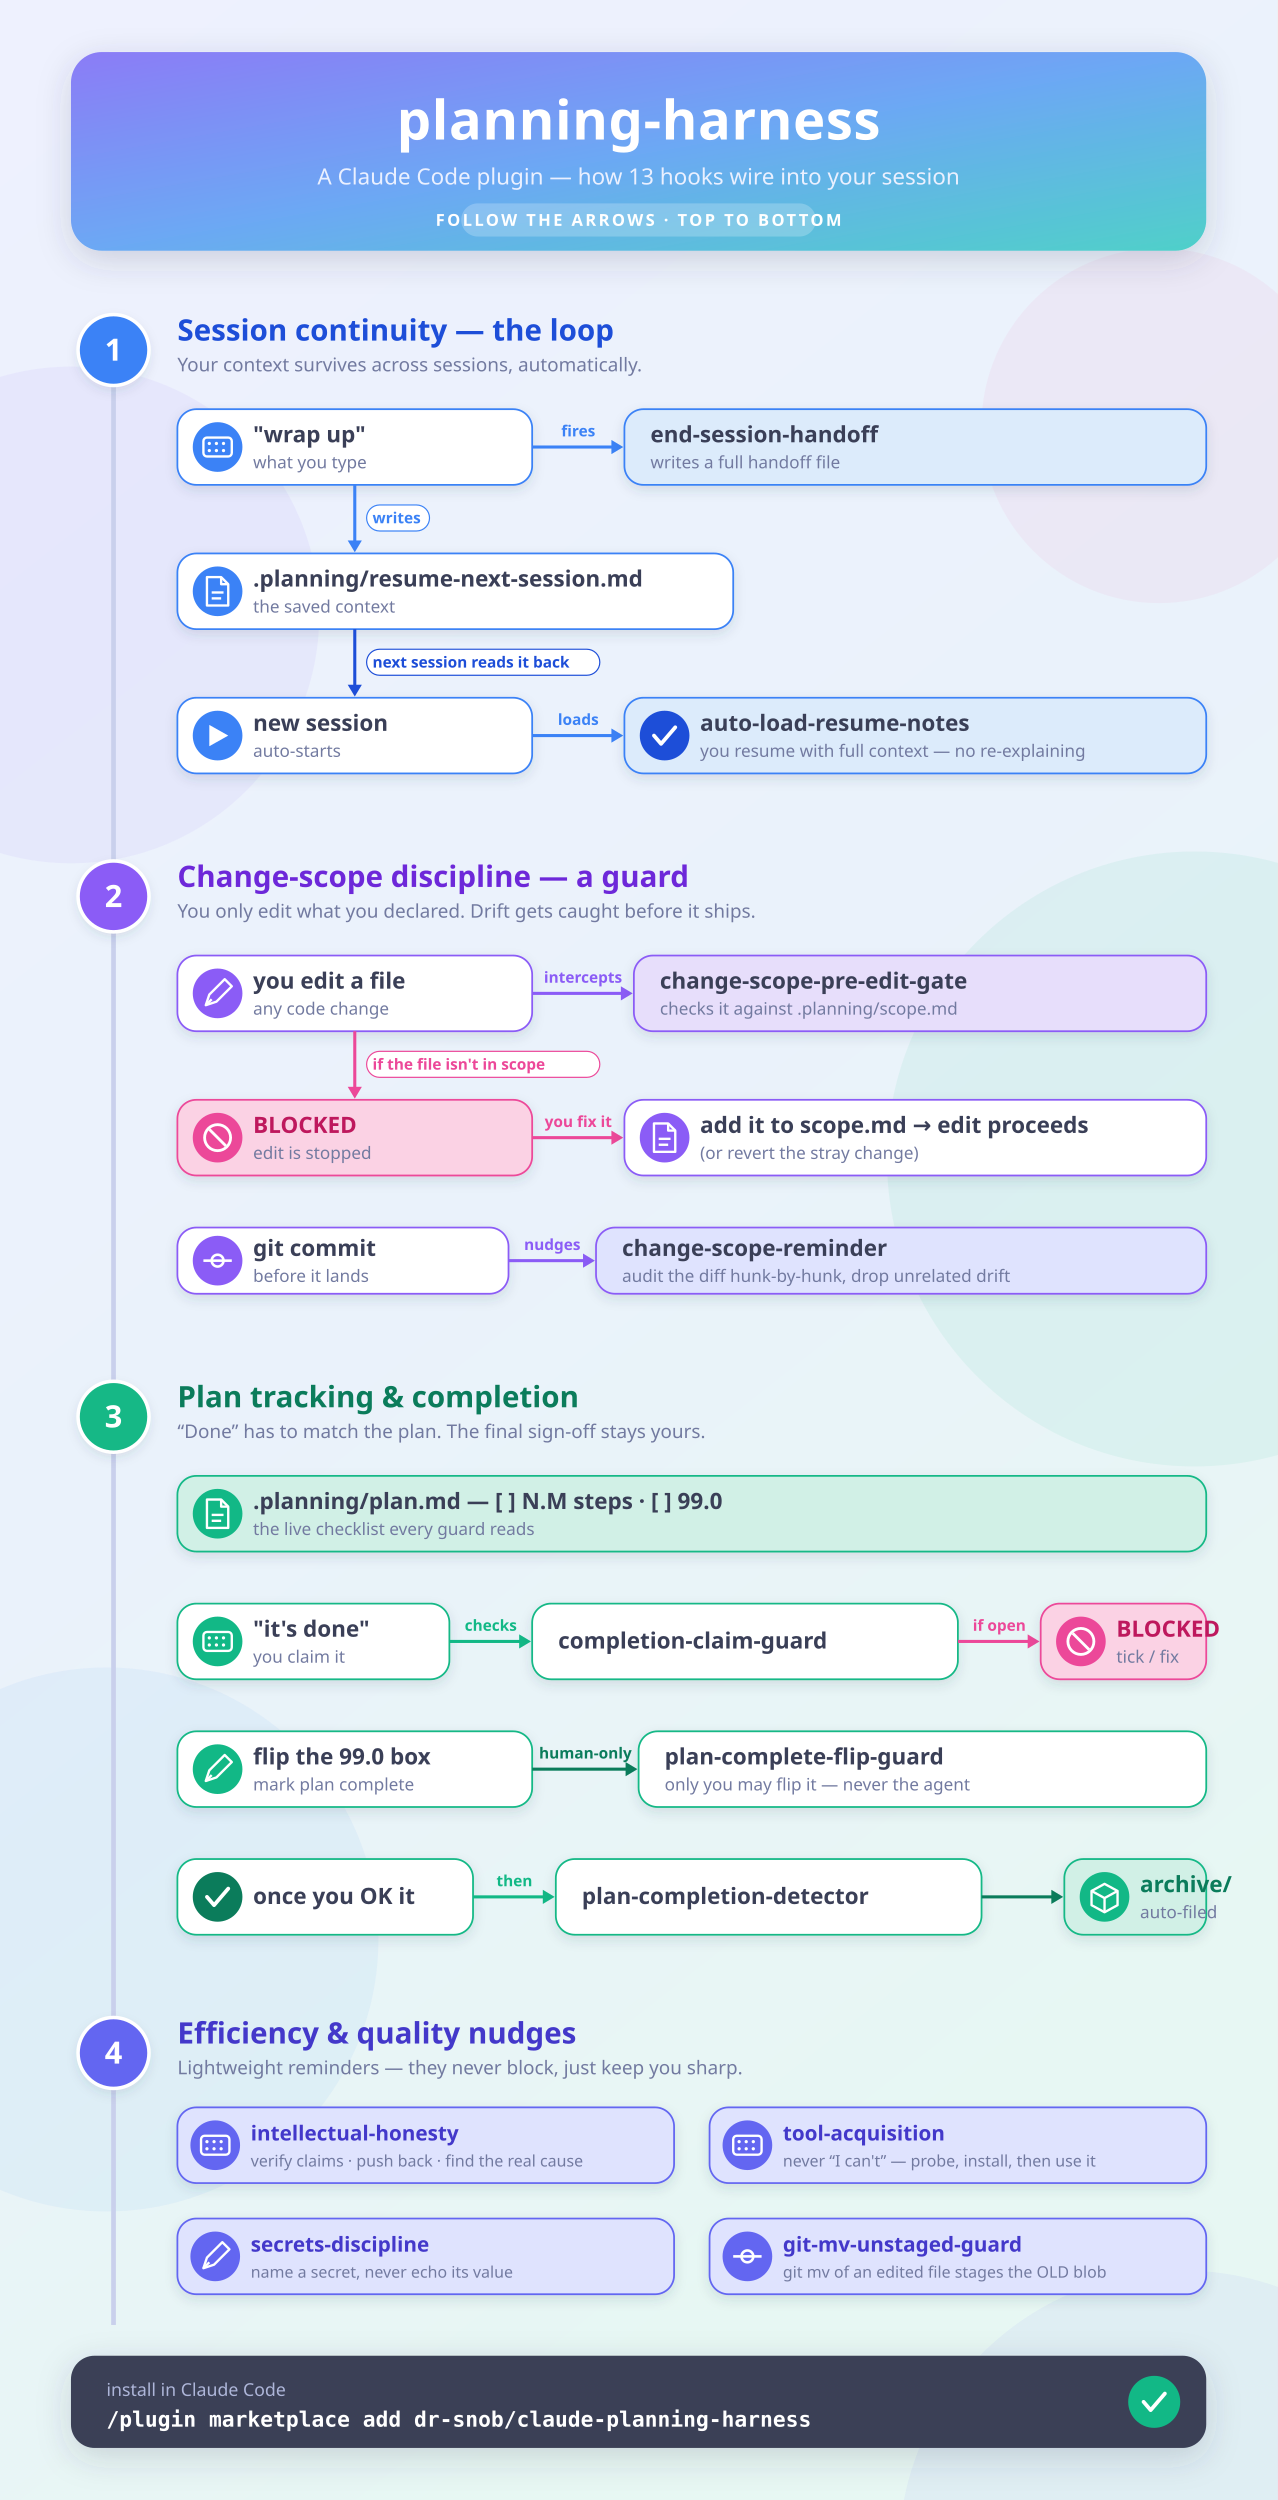
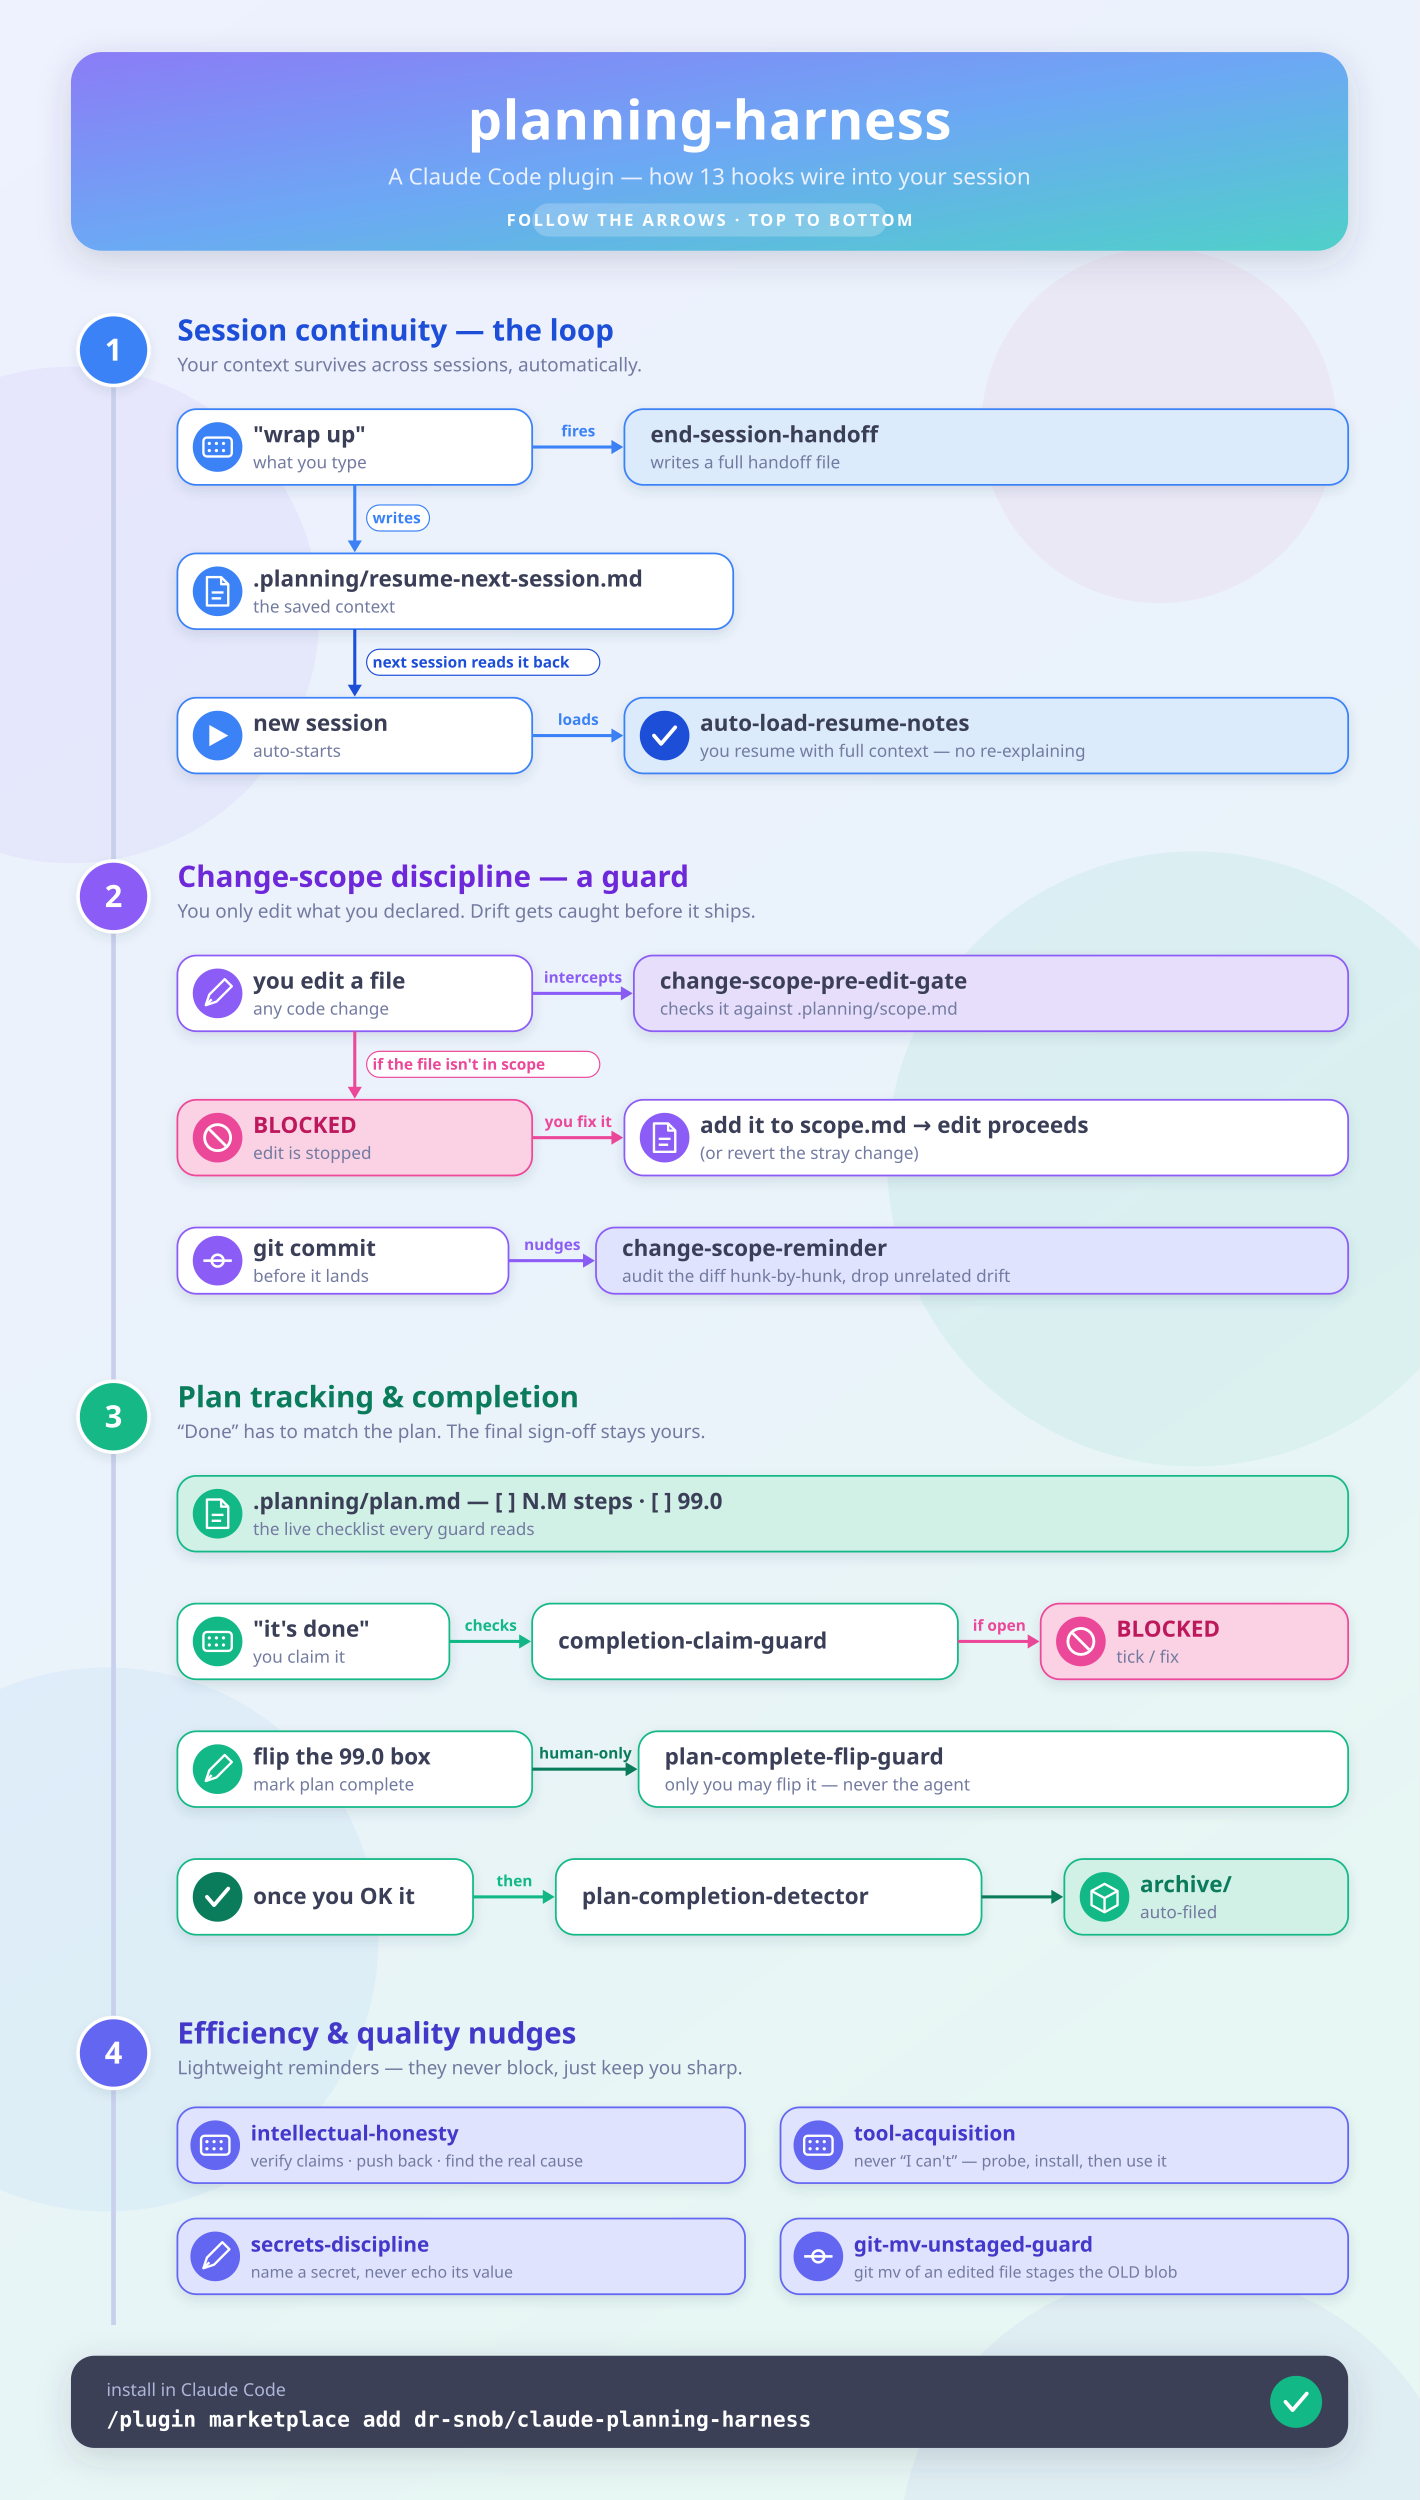
- <svg xmlns="http://www.w3.org/2000/svg" width="1080" height="2114" viewBox="0 0 1080 2114" font-family="Verdana, Geneva, sans-serif">
+ <svg xmlns="http://www.w3.org/2000/svg" width="1200" height="2114" viewBox="0 0 1200 2114" font-family="Verdana, Geneva, sans-serif">
  <defs>
    <linearGradient id="bg" x1="0" y1="0" x2="0.4" y2="1">
      <stop offset="0" stop-color="#EEF1FE" />
      <stop offset="0.55" stop-color="#EAF2FB" />
      <stop offset="1" stop-color="#E7F7F3" />
    </linearGradient>
    <linearGradient id="hdr" x1="0" y1="0" x2="1" y2="1">
      <stop offset="0" stop-color="#8B7CF6" />
      <stop offset="0.5" stop-color="#6CA8F4" />
      <stop offset="1" stop-color="#4FD0C9" />
    </linearGradient>
    <filter id="sh" x="-20%" y="-20%" width="140%" height="160%">
      <feDropShadow dx="0" dy="4" stdDeviation="5" flood-color="#3A3F57" flood-opacity="0.13" />
    </filter>
    <filter id="shx" x="-40%" y="-40%" width="180%" height="200%">
      <feDropShadow dx="0" dy="8" stdDeviation="14" flood-color="#3A3F57" flood-opacity="0.18" />
    </filter>
  </defs>
-   <rect width="1080" height="2114" fill="url(#bg)" />
+   <rect width="1200" height="2114" fill="url(#bg)" />
  <circle cx="60" cy="520" r="210" fill="#8B5CF6" opacity="0.07" />
  <circle cx="1010" cy="980" r="260" fill="#12B886" opacity="0.07" />
  <circle cx="90" cy="1640" r="230" fill="#3B82F6" opacity="0.06" />
  <circle cx="1000" cy="2160" r="240" fill="#6366F1" opacity="0.07" />
  <circle cx="980" cy="360" r="150" fill="#EC4899" opacity="0.06" />
-   <rect x="60" y="44" width="960" height="168" rx="26" fill="url(#hdr)" filter="url(#shx)" />
-   <text x="540.0" y="118" font-size="46" font-weight="800" fill="#fff" text-anchor="middle" letter-spacing="0.5">planning-harness</text>
-   <text x="540.0" y="156" font-size="19" fill="#EAF0FF" text-anchor="middle">A Claude Code plugin — how 13 hooks wire into your session</text>
-   <rect x="390.0" y="172" width="300" height="28" rx="14" fill="#ffffff" opacity="0.22" />
-   <text x="540.0" y="191" font-size="14" font-weight="700" fill="#fff" text-anchor="middle" letter-spacing="2">FOLLOW THE ARROWS  ·  TOP TO BOTTOM</text>
+   <rect x="60" y="44" width="1080" height="168" rx="26" fill="url(#hdr)" filter="url(#shx)" />
+   <text x="600.0" y="118" font-size="46" font-weight="800" fill="#fff" text-anchor="middle" letter-spacing="0.5">planning-harness</text>
+   <text x="600.0" y="156" font-size="19" fill="#EAF0FF" text-anchor="middle">A Claude Code plugin — how 13 hooks wire into your session</text>
+   <rect x="450.0" y="172" width="300" height="28" rx="14" fill="#ffffff" opacity="0.22" />
+   <text x="600.0" y="191" font-size="14" font-weight="700" fill="#fff" text-anchor="middle" letter-spacing="2">FOLLOW THE ARROWS  ·  TOP TO BOTTOM</text>
  <line x1="96" y1="268" x2="96" y2="1966" stroke="#C9D0EC" stroke-width="4" />
  <circle cx="96" cy="296" r="30" fill="#3B82F6" filter="url(#sh)" />
  <circle cx="96" cy="296" r="30" fill="none" stroke="#fff" stroke-width="3" />
  <text x="96" y="305" font-size="26" font-weight="800" fill="#fff" text-anchor="middle">1</text>
  <text x="150" y="288" font-size="25" font-weight="800" fill="#1D4ED8">Session continuity — the loop</text>
  <text x="150" y="314" font-size="16" fill="#727aa0">Your context survives across sessions, automatically.</text>
  <rect x="150" y="346" width="300" height="64" rx="16" fill="#fff" stroke="#3B82F6" stroke-width="1.5" filter="url(#sh)" />
  <circle cx="184" cy="378.0" r="21" fill="#3B82F6" />
  <rect x="172" y="370.0" width="24" height="16" rx="3" fill="none" stroke="#fff" stroke-width="2" />
  <circle cx="177" cy="375.0" r="1.4" fill="#fff" />
  <circle cx="177" cy="381.0" r="1.4" fill="#fff" />
  <circle cx="183" cy="375.0" r="1.4" fill="#fff" />
  <circle cx="183" cy="381.0" r="1.4" fill="#fff" />
  <circle cx="189" cy="375.0" r="1.4" fill="#fff" />
  <circle cx="189" cy="381.0" r="1.4" fill="#fff" />
  <text x="214" y="374.0" font-size="19" font-weight="700" fill="#3A3F57">"wrap up"</text>
  <text x="214" y="396.0" font-size="14.5" fill="#727aa0">what you type</text>
  <line x1="450" y1="378.0" x2="518" y2="378.0" stroke="#3B82F6" stroke-width="2.6" />
  <path d="M517,372.0 L527,378.0 L517,384.0 Z" fill="#3B82F6" />
  <text x="489.0" y="369.0" font-size="13" font-weight="600" fill="#3B82F6" text-anchor="middle">fires</text>
-   <rect x="528" y="346" width="492" height="64" rx="16" fill="#DCEBFB" stroke="#3B82F6" stroke-width="1.5" filter="url(#sh)" />
+   <rect x="528" y="346" width="612" height="64" rx="16" fill="#DCEBFB" stroke="#3B82F6" stroke-width="1.5" filter="url(#sh)" />
  <text x="550" y="374.0" font-size="19" font-weight="700" fill="#3A3F57">end-session-handoff</text>
  <text x="550" y="396.0" font-size="14.5" fill="#727aa0">writes a full handoff file</text>
  <line x1="300" y1="410" x2="300" y2="458" stroke="#3B82F6" stroke-width="2.6" />
  <path d="M294,457 L300,467 L306,457 Z" fill="#3B82F6" />
  <rect x="310" y="427.0" width="53.2" height="22" rx="11" fill="#fff" stroke="#3B82F6" stroke-width="1" />
  <text x="315" y="442.5" font-size="13" font-weight="600" fill="#3B82F6">writes</text>
  <rect x="150" y="468" width="470" height="64" rx="16" fill="#fff" stroke="#3B82F6" stroke-width="1.5" filter="url(#sh)" />
  <circle cx="184" cy="500.0" r="21" fill="#3B82F6" />
  <path d="M175,488.0 h12 l6,6 v18 h-18 z" fill="none" stroke="#fff" stroke-width="2" stroke-linejoin="round" />
  <path d="M187,488.0 v6 h6" fill="none" stroke="#fff" stroke-width="2" stroke-linejoin="round" />
  <line x1="179" y1="501.0" x2="189" y2="501.0" stroke="#fff" stroke-width="2" />
  <line x1="179" y1="506.0" x2="187" y2="506.0" stroke="#fff" stroke-width="2" />
  <text x="214" y="496.0" font-size="19" font-weight="700" fill="#3A3F57">.planning/resume-next-session.md</text>
  <text x="214" y="518.0" font-size="14.5" fill="#727aa0">the saved context</text>
  <line x1="300" y1="532" x2="300" y2="580" stroke="#1D4ED8" stroke-width="2.6" />
  <path d="M294,579 L300,589 L306,579 Z" fill="#1D4ED8" />
  <rect x="310" y="549.0" width="197.2" height="22" rx="11" fill="#fff" stroke="#1D4ED8" stroke-width="1" />
  <text x="315" y="564.5" font-size="13" font-weight="600" fill="#1D4ED8">next session reads it back</text>
  <rect x="150" y="590" width="300" height="64" rx="16" fill="#fff" stroke="#3B82F6" stroke-width="1.5" filter="url(#sh)" />
  <circle cx="184" cy="622.0" r="21" fill="#3B82F6" />
  <path d="M177,613.0 L193,622.0 L177,631.0 Z" fill="#fff" />
  <text x="214" y="618.0" font-size="19" font-weight="700" fill="#3A3F57">new session</text>
  <text x="214" y="640.0" font-size="14.5" fill="#727aa0">auto-starts</text>
  <line x1="450" y1="622.0" x2="518" y2="622.0" stroke="#3B82F6" stroke-width="2.6" />
  <path d="M517,616.0 L527,622.0 L517,628.0 Z" fill="#3B82F6" />
  <text x="489.0" y="613.0" font-size="13" font-weight="600" fill="#3B82F6" text-anchor="middle">loads</text>
-   <rect x="528" y="590" width="492" height="64" rx="16" fill="#DCEBFB" stroke="#3B82F6" stroke-width="1.5" filter="url(#sh)" />
+   <rect x="528" y="590" width="612" height="64" rx="16" fill="#DCEBFB" stroke="#3B82F6" stroke-width="1.5" filter="url(#sh)" />
  <circle cx="562" cy="622.0" r="21" fill="#1D4ED8" />
  <path d="M553,622.0 l6,7 l12,-14" fill="none" stroke="#fff" stroke-width="3.2" stroke-linecap="round" stroke-linejoin="round" />
  <text x="592" y="618.0" font-size="19" font-weight="700" fill="#3A3F57">auto-load-resume-notes</text>
  <text x="592" y="640.0" font-size="14.5" fill="#727aa0">you resume with full context — no re-explaining</text>
  <circle cx="96" cy="758" r="30" fill="#8B5CF6" filter="url(#sh)" />
  <circle cx="96" cy="758" r="30" fill="none" stroke="#fff" stroke-width="3" />
  <text x="96" y="767" font-size="26" font-weight="800" fill="#fff" text-anchor="middle">2</text>
  <text x="150" y="750" font-size="25" font-weight="800" fill="#6D28D9">Change-scope discipline — a guard</text>
  <text x="150" y="776" font-size="16" fill="#727aa0">You only edit what you declared. Drift gets caught before it ships.</text>
  <rect x="150" y="808" width="300" height="64" rx="16" fill="#fff" stroke="#8B5CF6" stroke-width="1.5" filter="url(#sh)" />
  <circle cx="184" cy="840.0" r="21" fill="#8B5CF6" />
  <path d="M174,850.0 l3,-9 l13,-13 l6,6 l-13,13 z" fill="none" stroke="#fff" stroke-width="2" stroke-linejoin="round" />
  <line x1="174" y1="850.0" x2="179" y2="845.0" stroke="#fff" stroke-width="2" />
  <text x="214" y="836.0" font-size="19" font-weight="700" fill="#3A3F57">you edit a file</text>
  <text x="214" y="858.0" font-size="14.5" fill="#727aa0">any code change</text>
  <line x1="450" y1="840.0" x2="526" y2="840.0" stroke="#8B5CF6" stroke-width="2.6" />
  <path d="M525,834.0 L535,840.0 L525,846.0 Z" fill="#8B5CF6" />
  <text x="493.0" y="831.0" font-size="13" font-weight="600" fill="#8B5CF6" text-anchor="middle">intercepts</text>
-   <rect x="536" y="808" width="484" height="64" rx="16" fill="#E7DEFB" stroke="#8B5CF6" stroke-width="1.5" filter="url(#sh)" />
+   <rect x="536" y="808" width="604" height="64" rx="16" fill="#E7DEFB" stroke="#8B5CF6" stroke-width="1.5" filter="url(#sh)" />
  <text x="558" y="836.0" font-size="19" font-weight="700" fill="#3A3F57">change-scope-pre-edit-gate</text>
  <text x="558" y="858.0" font-size="14.5" fill="#727aa0">checks it against .planning/scope.md</text>
  <line x1="300" y1="872" x2="300" y2="920" stroke="#EC4899" stroke-width="2.6" />
  <path d="M294,919 L300,929 L306,919 Z" fill="#EC4899" />
  <rect x="310" y="889.0" width="197.2" height="22" rx="11" fill="#fff" stroke="#EC4899" stroke-width="1" />
  <text x="315" y="904.5" font-size="13" font-weight="600" fill="#EC4899">if the file isn't in scope</text>
  <rect x="150" y="930" width="300" height="64" rx="16" fill="#FBD2E4" stroke="#EC4899" stroke-width="1.5" filter="url(#sh)" />
  <circle cx="184" cy="962.0" r="21" fill="#EC4899" />
  <circle cx="184" cy="962.0" r="11" fill="none" stroke="#fff" stroke-width="2.4" />
  <line x1="177" y1="955.0" x2="191" y2="969.0" stroke="#fff" stroke-width="2.4" />
  <text x="214" y="958.0" font-size="19" font-weight="700" fill="#BE185D">BLOCKED</text>
  <text x="214" y="980.0" font-size="14.5" fill="#727aa0">edit is stopped</text>
  <line x1="450" y1="962.0" x2="518" y2="962.0" stroke="#EC4899" stroke-width="2.6" />
  <path d="M517,956.0 L527,962.0 L517,968.0 Z" fill="#EC4899" />
  <text x="489.0" y="953.0" font-size="13" font-weight="600" fill="#EC4899" text-anchor="middle">you fix it</text>
-   <rect x="528" y="930" width="492" height="64" rx="16" fill="#fff" stroke="#8B5CF6" stroke-width="1.5" filter="url(#sh)" />
+   <rect x="528" y="930" width="612" height="64" rx="16" fill="#fff" stroke="#8B5CF6" stroke-width="1.5" filter="url(#sh)" />
  <circle cx="562" cy="962.0" r="21" fill="#8B5CF6" />
  <path d="M553,950.0 h12 l6,6 v18 h-18 z" fill="none" stroke="#fff" stroke-width="2" stroke-linejoin="round" />
  <path d="M565,950.0 v6 h6" fill="none" stroke="#fff" stroke-width="2" stroke-linejoin="round" />
  <line x1="557" y1="963.0" x2="567" y2="963.0" stroke="#fff" stroke-width="2" />
  <line x1="557" y1="968.0" x2="565" y2="968.0" stroke="#fff" stroke-width="2" />
  <text x="592" y="958.0" font-size="19" font-weight="700" fill="#3A3F57">add it to scope.md  →  edit proceeds</text>
  <text x="592" y="980.0" font-size="14.5" fill="#727aa0">(or revert the stray change)</text>
  <rect x="150" y="1038" width="280" height="56" rx="16" fill="#fff" stroke="#8B5CF6" stroke-width="1.5" filter="url(#sh)" />
  <circle cx="184" cy="1066.0" r="21" fill="#8B5CF6" />
  <line x1="172" y1="1066.0" x2="196" y2="1066.0" stroke="#fff" stroke-width="2.2" />
  <circle cx="184" cy="1066.0" r="5" fill="none" stroke="#fff" stroke-width="2.2" />
  <text x="214" y="1062.0" font-size="19" font-weight="700" fill="#3A3F57">git commit</text>
  <text x="214" y="1084.0" font-size="14.5" fill="#727aa0">before it lands</text>
  <line x1="430" y1="1066.0" x2="494" y2="1066.0" stroke="#8B5CF6" stroke-width="2.6" />
  <path d="M493,1060.0 L503,1066.0 L493,1072.0 Z" fill="#8B5CF6" />
  <text x="467.0" y="1057.0" font-size="13" font-weight="600" fill="#8B5CF6" text-anchor="middle">nudges</text>
-   <rect x="504" y="1038" width="516" height="56" rx="16" fill="#DFE3FE" stroke="#8B5CF6" stroke-width="1.5" filter="url(#sh)" />
+   <rect x="504" y="1038" width="636" height="56" rx="16" fill="#DFE3FE" stroke="#8B5CF6" stroke-width="1.5" filter="url(#sh)" />
  <text x="526" y="1062.0" font-size="19" font-weight="700" fill="#3A3F57">change-scope-reminder</text>
  <text x="526" y="1084.0" font-size="14.5" fill="#727aa0">audit the diff hunk-by-hunk, drop unrelated drift</text>
  <circle cx="96" cy="1198" r="30" fill="#12B886" filter="url(#sh)" />
  <circle cx="96" cy="1198" r="30" fill="none" stroke="#fff" stroke-width="3" />
  <text x="96" y="1207" font-size="26" font-weight="800" fill="#fff" text-anchor="middle">3</text>
  <text x="150" y="1190" font-size="25" font-weight="800" fill="#0B7C5B">Plan tracking &amp; completion</text>
  <text x="150" y="1216" font-size="16" fill="#727aa0">“Done” has to match the plan. The final sign-off stays yours.</text>
-   <rect x="150" y="1248" width="870" height="64" rx="16" fill="#D1F0E6" stroke="#12B886" stroke-width="1.5" filter="url(#sh)" />
+   <rect x="150" y="1248" width="990" height="64" rx="16" fill="#D1F0E6" stroke="#12B886" stroke-width="1.5" filter="url(#sh)" />
  <circle cx="184" cy="1280.0" r="21" fill="#12B886" />
  <path d="M175,1268.0 h12 l6,6 v18 h-18 z" fill="none" stroke="#fff" stroke-width="2" stroke-linejoin="round" />
  <path d="M187,1268.0 v6 h6" fill="none" stroke="#fff" stroke-width="2" stroke-linejoin="round" />
  <line x1="179" y1="1281.0" x2="189" y2="1281.0" stroke="#fff" stroke-width="2" />
  <line x1="179" y1="1286.0" x2="187" y2="1286.0" stroke="#fff" stroke-width="2" />
  <text x="214" y="1276.0" font-size="19" font-weight="700" fill="#3A3F57">.planning/plan.md   —   [ ] N.M steps   ·   [ ] 99.0</text>
  <text x="214" y="1298.0" font-size="14.5" fill="#727aa0">the live checklist every guard reads</text>
  <rect x="150" y="1356" width="230" height="64" rx="16" fill="#fff" stroke="#12B886" stroke-width="1.5" filter="url(#sh)" />
  <circle cx="184" cy="1388.0" r="21" fill="#12B886" />
  <rect x="172" y="1380.0" width="24" height="16" rx="3" fill="none" stroke="#fff" stroke-width="2" />
  <circle cx="177" cy="1385.0" r="1.4" fill="#fff" />
  <circle cx="177" cy="1391.0" r="1.4" fill="#fff" />
  <circle cx="183" cy="1385.0" r="1.4" fill="#fff" />
  <circle cx="183" cy="1391.0" r="1.4" fill="#fff" />
  <circle cx="189" cy="1385.0" r="1.4" fill="#fff" />
  <circle cx="189" cy="1391.0" r="1.4" fill="#fff" />
  <text x="214" y="1384.0" font-size="19" font-weight="700" fill="#3A3F57">"it's done"</text>
  <text x="214" y="1406.0" font-size="14.5" fill="#727aa0">you claim it</text>
  <line x1="380" y1="1388.0" x2="440" y2="1388.0" stroke="#12B886" stroke-width="2.6" />
  <path d="M439,1382.0 L449,1388.0 L439,1394.0 Z" fill="#12B886" />
  <text x="415.0" y="1379.0" font-size="13" font-weight="600" fill="#12B886" text-anchor="middle">checks</text>
  <rect x="450" y="1356" width="360" height="64" rx="16" fill="#fff" stroke="#12B886" stroke-width="1.5" filter="url(#sh)" />
  <text x="472" y="1394.0" font-size="19" font-weight="700" fill="#3A3F57">completion-claim-guard</text>
  <line x1="810" y1="1388.0" x2="870" y2="1388.0" stroke="#EC4899" stroke-width="2.6" />
  <path d="M869,1382.0 L879,1388.0 L869,1394.0 Z" fill="#EC4899" />
  <text x="845.0" y="1379.0" font-size="13" font-weight="600" fill="#EC4899" text-anchor="middle">if open</text>
-   <rect x="880" y="1356" width="140" height="64" rx="16" fill="#FBD2E4" stroke="#EC4899" stroke-width="1.5" filter="url(#sh)" />
+   <rect x="880" y="1356" width="260" height="64" rx="16" fill="#FBD2E4" stroke="#EC4899" stroke-width="1.5" filter="url(#sh)" />
  <circle cx="914" cy="1388.0" r="21" fill="#EC4899" />
  <circle cx="914" cy="1388.0" r="11" fill="none" stroke="#fff" stroke-width="2.4" />
  <line x1="907" y1="1381.0" x2="921" y2="1395.0" stroke="#fff" stroke-width="2.4" />
  <text x="944" y="1384.0" font-size="19" font-weight="700" fill="#BE185D">BLOCKED</text>
  <text x="944" y="1406.0" font-size="14.5" fill="#727aa0">tick / fix</text>
  <rect x="150" y="1464" width="300" height="64" rx="16" fill="#fff" stroke="#12B886" stroke-width="1.5" filter="url(#sh)" />
  <circle cx="184" cy="1496.0" r="21" fill="#12B886" />
  <path d="M174,1506.0 l3,-9 l13,-13 l6,6 l-13,13 z" fill="none" stroke="#fff" stroke-width="2" stroke-linejoin="round" />
  <line x1="174" y1="1506.0" x2="179" y2="1501.0" stroke="#fff" stroke-width="2" />
  <text x="214" y="1492.0" font-size="19" font-weight="700" fill="#3A3F57">flip the 99.0 box</text>
  <text x="214" y="1514.0" font-size="14.5" fill="#727aa0">mark plan complete</text>
  <line x1="450" y1="1496.0" x2="530" y2="1496.0" stroke="#0B7C5B" stroke-width="2.6" />
  <path d="M529,1490.0 L539,1496.0 L529,1502.0 Z" fill="#0B7C5B" />
  <text x="495.0" y="1487.0" font-size="13" font-weight="600" fill="#0B7C5B" text-anchor="middle">human-only</text>
-   <rect x="540" y="1464" width="480" height="64" rx="16" fill="#fff" stroke="#12B886" stroke-width="1.5" filter="url(#sh)" />
+   <rect x="540" y="1464" width="600" height="64" rx="16" fill="#fff" stroke="#12B886" stroke-width="1.5" filter="url(#sh)" />
  <text x="562" y="1492.0" font-size="19" font-weight="700" fill="#3A3F57">plan-complete-flip-guard</text>
  <text x="562" y="1514.0" font-size="14.5" fill="#727aa0">only you may flip it — never the agent</text>
  <rect x="150" y="1572" width="250" height="64" rx="16" fill="#fff" stroke="#12B886" stroke-width="1.5" filter="url(#sh)" />
  <circle cx="184" cy="1604.0" r="21" fill="#0B7C5B" />
  <path d="M175,1604.0 l6,7 l12,-14" fill="none" stroke="#fff" stroke-width="3.2" stroke-linecap="round" stroke-linejoin="round" />
  <text x="214" y="1610.0" font-size="19" font-weight="700" fill="#3A3F57">once you OK it</text>
  <line x1="400" y1="1604.0" x2="460" y2="1604.0" stroke="#12B886" stroke-width="2.6" />
  <path d="M459,1598.0 L469,1604.0 L459,1610.0 Z" fill="#12B886" />
  <text x="435.0" y="1595.0" font-size="13" font-weight="600" fill="#12B886" text-anchor="middle">then</text>
  <rect x="470" y="1572" width="360" height="64" rx="16" fill="#fff" stroke="#12B886" stroke-width="1.5" filter="url(#sh)" />
  <text x="492" y="1610.0" font-size="19" font-weight="700" fill="#3A3F57">plan-completion-detector</text>
  <line x1="830" y1="1604.0" x2="890" y2="1604.0" stroke="#0B7C5B" stroke-width="2.6" />
  <path d="M889,1598.0 L899,1604.0 L889,1610.0 Z" fill="#0B7C5B" />
-   <rect x="900" y="1572" width="120" height="64" rx="16" fill="#D1F0E6" stroke="#12B886" stroke-width="1.5" filter="url(#sh)" />
+   <rect x="900" y="1572" width="240" height="64" rx="16" fill="#D1F0E6" stroke="#12B886" stroke-width="1.5" filter="url(#sh)" />
  <circle cx="934" cy="1604.0" r="21" fill="#12B886" />
  <path d="M923,1599.0 l11,-6 l11,6 v12 l-11,6 l-11,-6 z" fill="none" stroke="#fff" stroke-width="2" stroke-linejoin="round" />
  <path d="M923,1599.0 l11,6 l11,-6 M934,1605.0 v12" fill="none" stroke="#fff" stroke-width="2" stroke-linejoin="round" />
  <text x="964" y="1600.0" font-size="19" font-weight="700" fill="#0B7C5B">archive/</text>
  <text x="964" y="1622.0" font-size="14.5" fill="#727aa0">auto-filed</text>
  <circle cx="96" cy="1736" r="30" fill="#6366F1" filter="url(#sh)" />
  <circle cx="96" cy="1736" r="30" fill="none" stroke="#fff" stroke-width="3" />
  <text x="96" y="1745" font-size="26" font-weight="800" fill="#fff" text-anchor="middle">4</text>
  <text x="150" y="1728" font-size="25" font-weight="800" fill="#4338CA">Efficiency &amp; quality nudges</text>
  <text x="150" y="1754" font-size="16" fill="#727aa0">Lightweight reminders — they never block, just keep you sharp.</text>
-   <rect x="150.0" y="1782" width="420.0" height="64" rx="16" fill="#DFE3FE" stroke="#6366F1" stroke-width="1.5" filter="url(#sh)" />
+   <rect x="150.0" y="1782" width="480.0" height="64" rx="16" fill="#DFE3FE" stroke="#6366F1" stroke-width="1.5" filter="url(#sh)" />
  <circle cx="182.0" cy="1814.0" r="21" fill="#6366F1" />
  <rect x="170.0" y="1806.0" width="24" height="16" rx="3" fill="none" stroke="#fff" stroke-width="2" />
  <circle cx="175.0" cy="1811.0" r="1.4" fill="#fff" />
  <circle cx="175.0" cy="1817.0" r="1.4" fill="#fff" />
  <circle cx="181.0" cy="1811.0" r="1.4" fill="#fff" />
  <circle cx="181.0" cy="1817.0" r="1.4" fill="#fff" />
  <circle cx="187.0" cy="1811.0" r="1.4" fill="#fff" />
  <circle cx="187.0" cy="1817.0" r="1.4" fill="#fff" />
  <text x="212.0" y="1810.0" font-size="17.5" font-weight="700" fill="#4338CA">intellectual-honesty</text>
  <text x="212.0" y="1832.0" font-size="13.5" fill="#727aa0">verify claims · push back · find the real cause</text>
-   <rect x="600.0" y="1782" width="420.0" height="64" rx="16" fill="#DFE3FE" stroke="#6366F1" stroke-width="1.5" filter="url(#sh)" />
-   <circle cx="632.0" cy="1814.0" r="21" fill="#6366F1" />
-   <rect x="620.0" y="1806.0" width="24" height="16" rx="3" fill="none" stroke="#fff" stroke-width="2" />
-   <circle cx="625.0" cy="1811.0" r="1.4" fill="#fff" />
-   <circle cx="625.0" cy="1817.0" r="1.4" fill="#fff" />
-   <circle cx="631.0" cy="1811.0" r="1.4" fill="#fff" />
-   <circle cx="631.0" cy="1817.0" r="1.4" fill="#fff" />
-   <circle cx="637.0" cy="1811.0" r="1.4" fill="#fff" />
-   <circle cx="637.0" cy="1817.0" r="1.4" fill="#fff" />
-   <text x="662.0" y="1810.0" font-size="17.5" font-weight="700" fill="#4338CA">tool-acquisition</text>
-   <text x="662.0" y="1832.0" font-size="13.5" fill="#727aa0">never “I can't” — probe, install, then use it</text>
-   <rect x="150.0" y="1876" width="420.0" height="64" rx="16" fill="#DFE3FE" stroke="#6366F1" stroke-width="1.5" filter="url(#sh)" />
+   <rect x="660.0" y="1782" width="480.0" height="64" rx="16" fill="#DFE3FE" stroke="#6366F1" stroke-width="1.5" filter="url(#sh)" />
+   <circle cx="692.0" cy="1814.0" r="21" fill="#6366F1" />
+   <rect x="680.0" y="1806.0" width="24" height="16" rx="3" fill="none" stroke="#fff" stroke-width="2" />
+   <circle cx="685.0" cy="1811.0" r="1.4" fill="#fff" />
+   <circle cx="685.0" cy="1817.0" r="1.4" fill="#fff" />
+   <circle cx="691.0" cy="1811.0" r="1.4" fill="#fff" />
+   <circle cx="691.0" cy="1817.0" r="1.4" fill="#fff" />
+   <circle cx="697.0" cy="1811.0" r="1.4" fill="#fff" />
+   <circle cx="697.0" cy="1817.0" r="1.4" fill="#fff" />
+   <text x="722.0" y="1810.0" font-size="17.5" font-weight="700" fill="#4338CA">tool-acquisition</text>
+   <text x="722.0" y="1832.0" font-size="13.5" fill="#727aa0">never “I can't” — probe, install, then use it</text>
+   <rect x="150.0" y="1876" width="480.0" height="64" rx="16" fill="#DFE3FE" stroke="#6366F1" stroke-width="1.5" filter="url(#sh)" />
  <circle cx="182.0" cy="1908.0" r="21" fill="#6366F1" />
  <path d="M172.0,1918.0 l3,-9 l13,-13 l6,6 l-13,13 z" fill="none" stroke="#fff" stroke-width="2" stroke-linejoin="round" />
  <line x1="172.0" y1="1918.0" x2="177.0" y2="1913.0" stroke="#fff" stroke-width="2" />
  <text x="212.0" y="1904.0" font-size="17.5" font-weight="700" fill="#4338CA">secrets-discipline</text>
  <text x="212.0" y="1926.0" font-size="13.5" fill="#727aa0">name a secret, never echo its value</text>
-   <rect x="600.0" y="1876" width="420.0" height="64" rx="16" fill="#DFE3FE" stroke="#6366F1" stroke-width="1.5" filter="url(#sh)" />
-   <circle cx="632.0" cy="1908.0" r="21" fill="#6366F1" />
-   <line x1="620.0" y1="1908.0" x2="644.0" y2="1908.0" stroke="#fff" stroke-width="2.2" />
-   <circle cx="632.0" cy="1908.0" r="5" fill="none" stroke="#fff" stroke-width="2.2" />
-   <text x="662.0" y="1904.0" font-size="17.5" font-weight="700" fill="#4338CA">git-mv-unstaged-guard</text>
-   <text x="662.0" y="1926.0" font-size="13.5" fill="#727aa0">git mv of an edited file stages the OLD blob</text>
-   <rect x="60" y="1992" width="960" height="78" rx="20" fill="#3A3F57" filter="url(#shx)" />
+   <rect x="660.0" y="1876" width="480.0" height="64" rx="16" fill="#DFE3FE" stroke="#6366F1" stroke-width="1.5" filter="url(#sh)" />
+   <circle cx="692.0" cy="1908.0" r="21" fill="#6366F1" />
+   <line x1="680.0" y1="1908.0" x2="704.0" y2="1908.0" stroke="#fff" stroke-width="2.2" />
+   <circle cx="692.0" cy="1908.0" r="5" fill="none" stroke="#fff" stroke-width="2.2" />
+   <text x="722.0" y="1904.0" font-size="17.5" font-weight="700" fill="#4338CA">git-mv-unstaged-guard</text>
+   <text x="722.0" y="1926.0" font-size="13.5" fill="#727aa0">git mv of an edited file stages the OLD blob</text>
+   <rect x="60" y="1992" width="1080" height="78" rx="20" fill="#3A3F57" filter="url(#shx)" />
  <text x="90" y="2026" font-size="15" fill="#AEB6D9">install in Claude Code</text>
  <text x="90" y="2052" font-size="18" font-weight="700" fill="#fff" font-family="monospace">/plugin marketplace add dr-snob/claude-planning-harness</text>
-   <circle cx="976" cy="2031" r="22" fill="#12B886" />
-   <path d="M967,2031 l6,7 l12,-14" fill="none" stroke="#fff" stroke-width="3.2" stroke-linecap="round" stroke-linejoin="round" />
+   <circle cx="1096" cy="2031" r="22" fill="#12B886" />
+   <path d="M1087,2031 l6,7 l12,-14" fill="none" stroke="#fff" stroke-width="3.2" stroke-linecap="round" stroke-linejoin="round" />
</svg>
